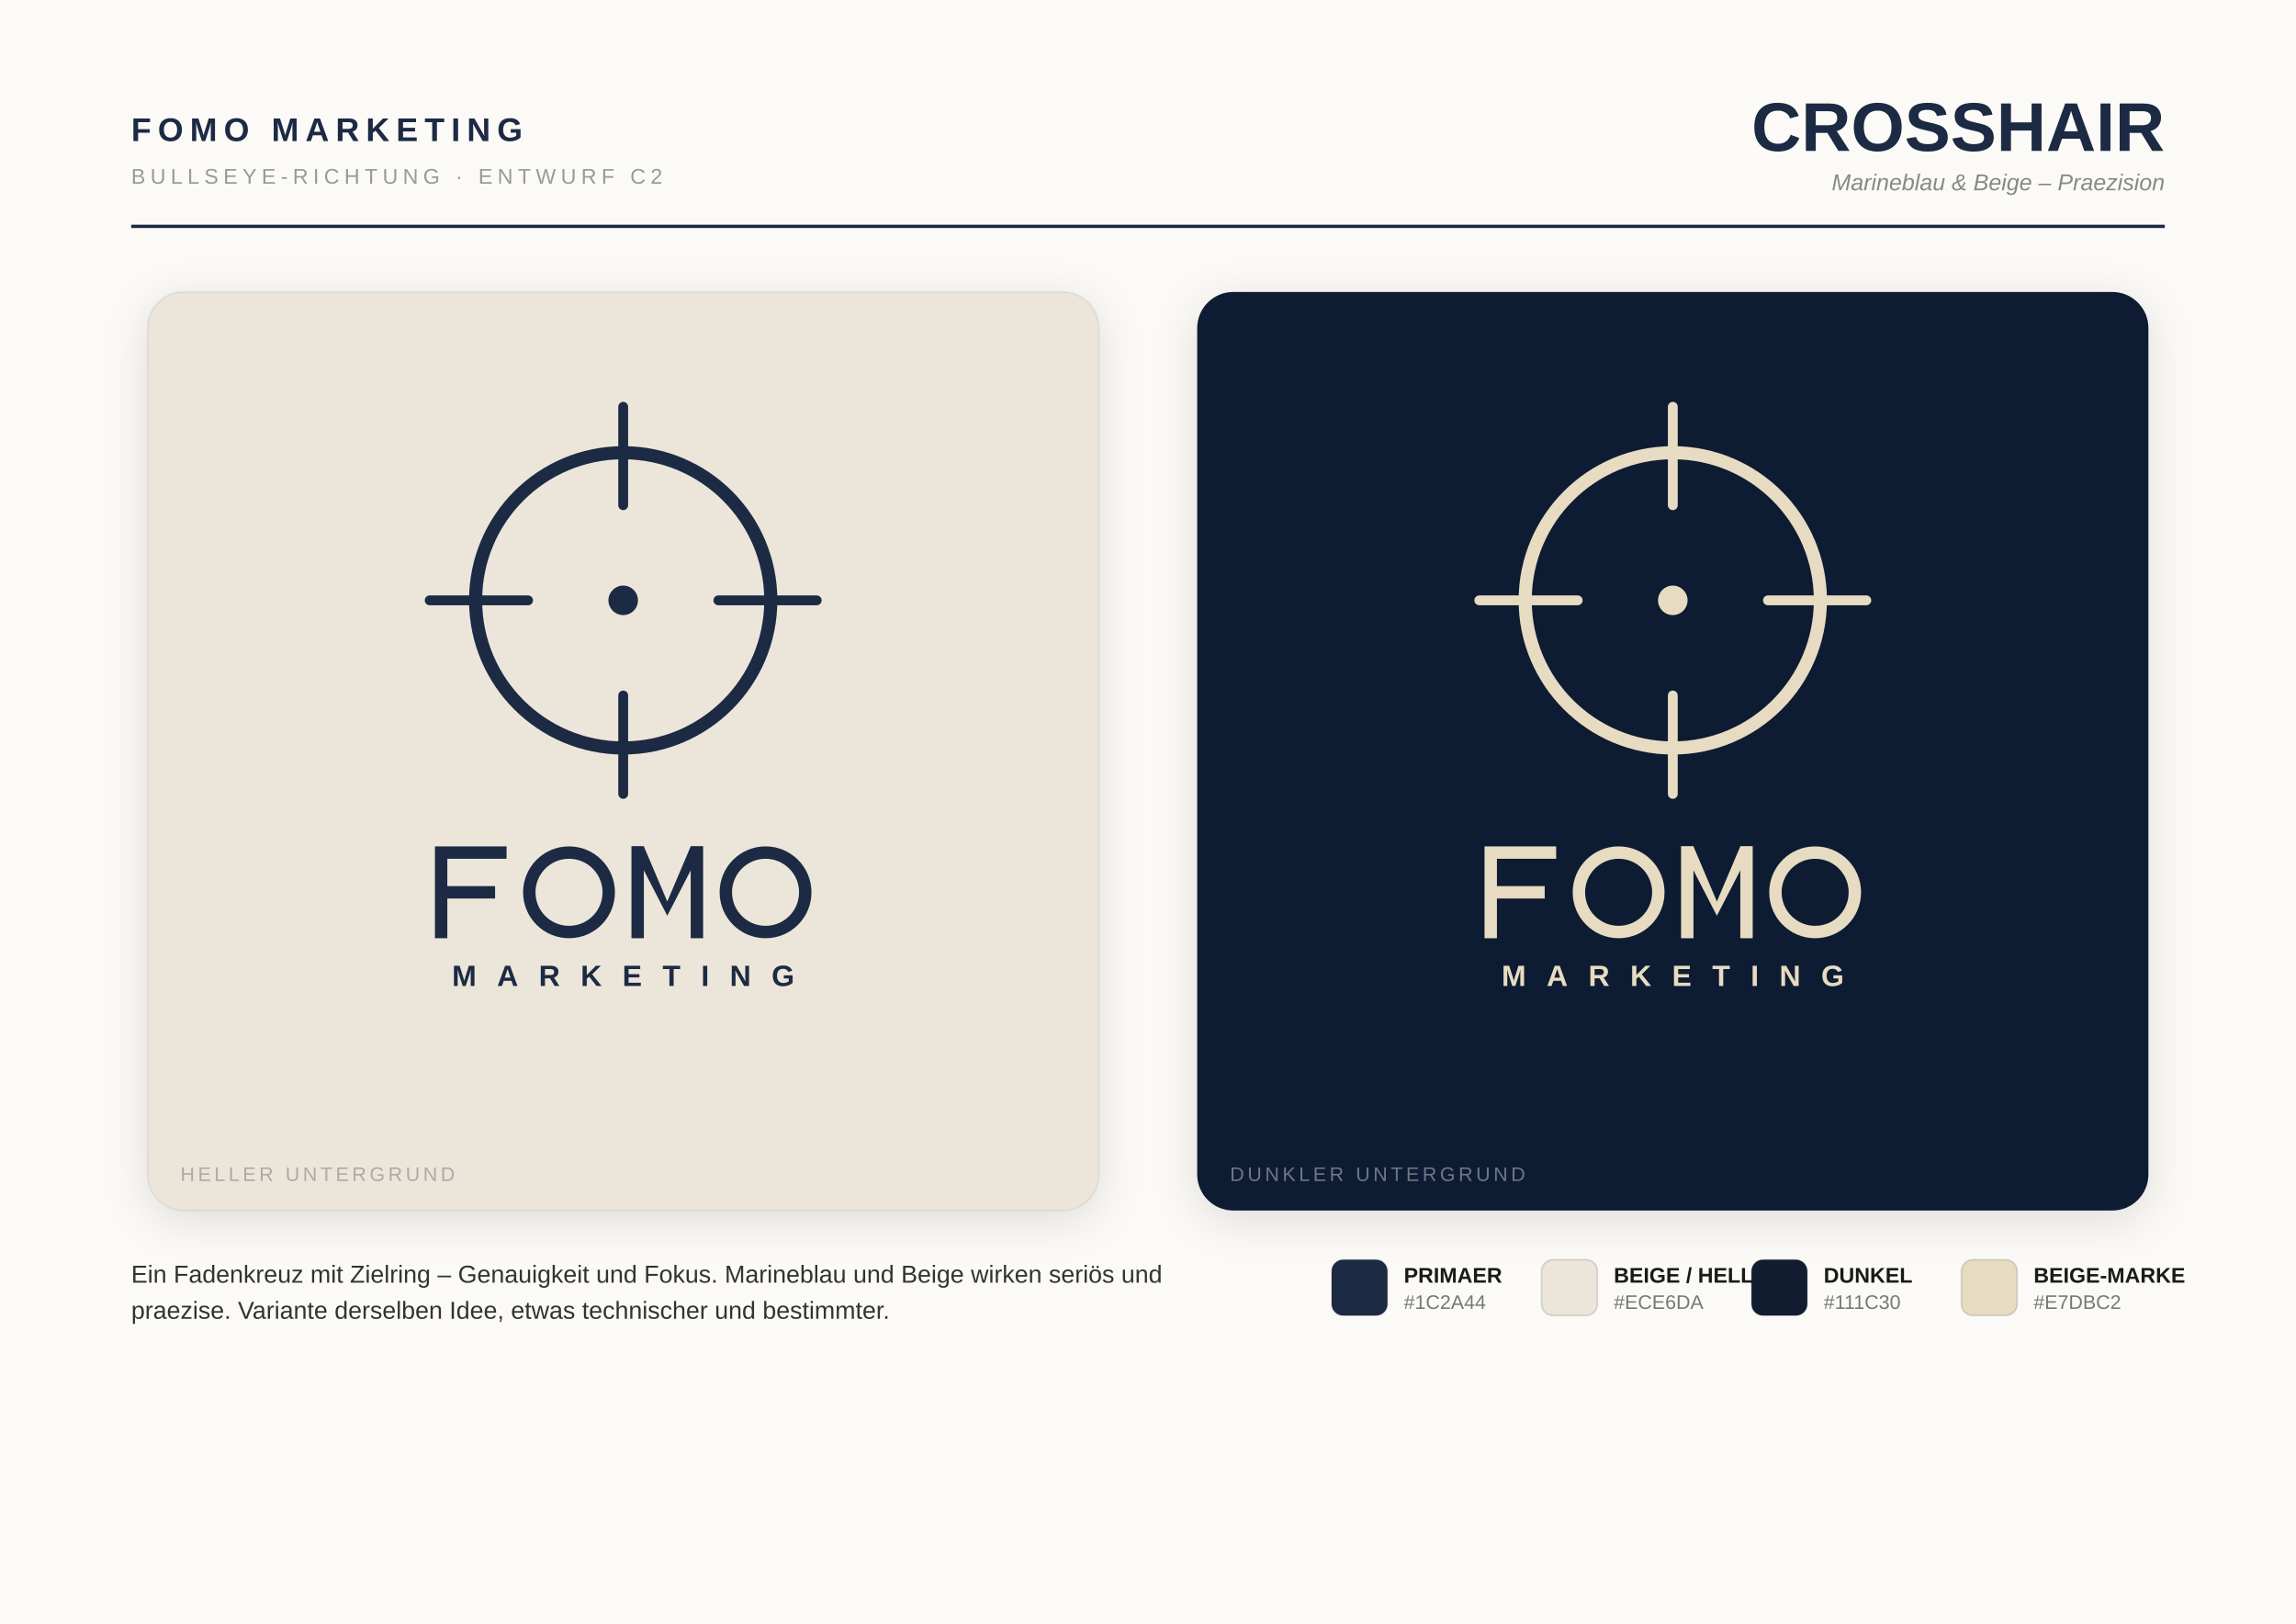
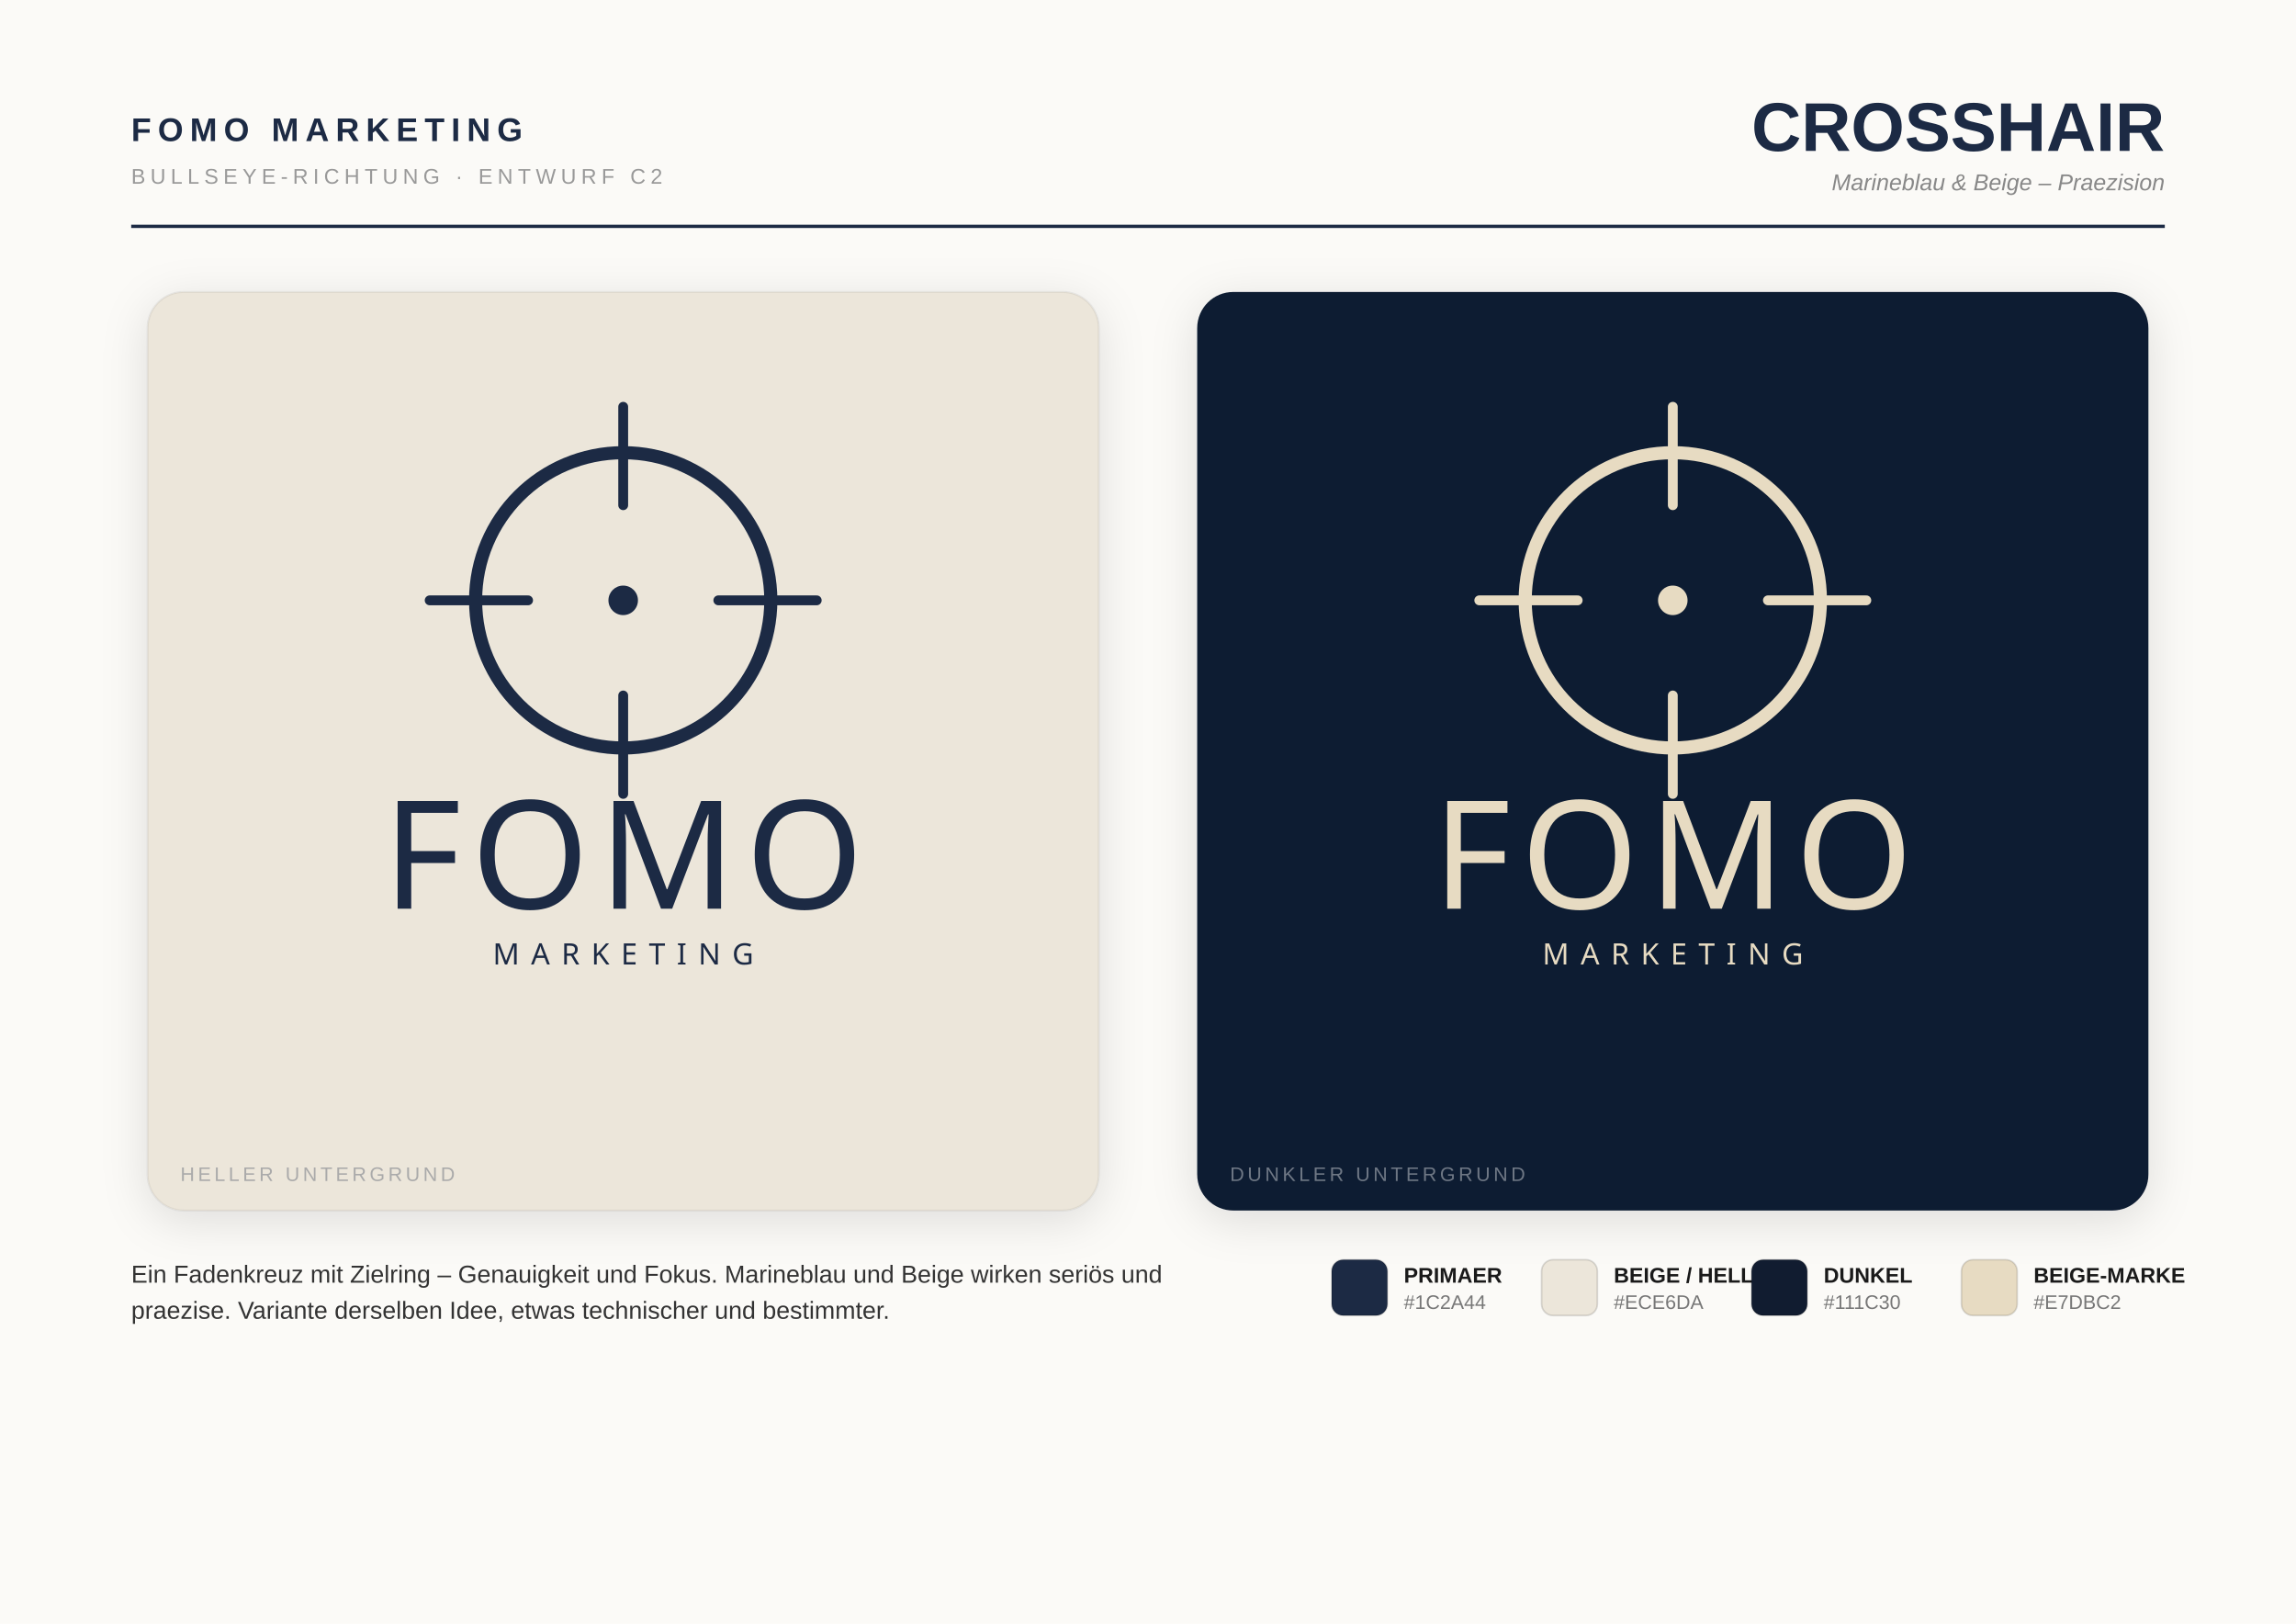
<svg xmlns="http://www.w3.org/2000/svg" width="1400" height="990" viewBox="0 0 1400 990">
  <defs>
    <filter id="soft" x="-20%" y="-20%" width="140%" height="140%">
      <feDropShadow dx="0" dy="6" stdDeviation="14" flood-color="#000" flood-opacity="0.12" />
    </filter>
  </defs>
  <rect width="1400" height="990" fill="#FBFAF7" />
  <text x="80" y="86" font-family="Liberation Sans, Arial, DejaVu Sans, sans-serif" font-size="20" font-weight="800" letter-spacing="4" fill="#1C2A44">FOMO MARKETING</text>
  <text x="80" y="112" font-family="Liberation Sans, Arial, DejaVu Sans, sans-serif" font-size="13" letter-spacing="3" fill="#999">BULLSEYE-RICHTUNG · ENTWURF C2</text>
  <text x="1320" y="92" font-family="Liberation Sans, Arial, DejaVu Sans, sans-serif" font-size="42" font-weight="800" text-anchor="end" fill="#1C2A44">CROSSHAIR</text>
  <text x="1320" y="116" font-family="Liberation Sans, Arial, DejaVu Sans, sans-serif" font-size="14" font-style="italic" text-anchor="end" fill="#888">Marineblau &amp; Beige – Praezision</text>
  <line x1="80" y1="138" x2="1320" y2="138" stroke="#1C2A44" stroke-width="2" />
  <rect x="90" y="178" width="580" height="560" rx="22" fill="#ECE6DA" stroke="#0000000f" stroke-width="1.2" filter="url(#soft)" />
  <rect x="730" y="178" width="580" height="560" rx="22" fill="#111C30" filter="url(#soft)" />
  <g transform="translate(380.0 366.0) scale(1.0) translate(-380.0 -458.0)">
    <circle cx="380.0" cy="458.0" r="90.0" fill="none" stroke="#1C2A44" stroke-width="8.0" />
    <circle cx="380.0" cy="458.0" r="9.0" fill="#1C2A44" />
    <line x1="380.0" y1="400.0" x2="380.0" y2="340.0" stroke="#1C2A44" stroke-width="6.0" stroke-linecap="round" />
    <line x1="438.0" y1="458.0" x2="498.0" y2="458.0" stroke="#1C2A44" stroke-width="6.0" stroke-linecap="round" />
    <line x1="380.0" y1="516.0" x2="380.0" y2="576.0" stroke="#1C2A44" stroke-width="6.0" stroke-linecap="round" />
    <line x1="322.0" y1="458.0" x2="262.0" y2="458.0" stroke="#1C2A44" stroke-width="6.0" stroke-linecap="round" />
  </g>
-   <path fill="none" stroke="#1C2A44" stroke-width="7.56" stroke-linecap="butt" stroke-linejoin="miter" stroke-miterlimit="8" d="M 268.98 516.00 L 268.98 572.00 M 268.98 519.78 L 308.88 519.78 M 268.98 544.00 L 301.89 544.00" />
-   <circle cx="346.96" cy="544.00" r="24.22" fill="none" stroke="#1C2A44" stroke-width="7.56" stroke-linecap="butt" stroke-linejoin="miter" stroke-miterlimit="8" />
-   <rect x="385.04" y="516.00" width="7.56" height="56.00" fill="#1C2A44" />
-   <rect x="421.16" y="516.00" width="7.56" height="56.00" fill="#1C2A44" />
-   <path fill="#1C2A44" d="M 385.04 516.00 L 392.60 516.00 L 406.88 549.60 L 421.16 516.00 L 428.72 516.00 L 406.88 558.29 Z" />
-   <circle cx="466.80" cy="544.00" r="24.22" fill="none" stroke="#1C2A44" stroke-width="7.56" stroke-linecap="butt" stroke-linejoin="miter" stroke-miterlimit="8" />
-   <text x="380.00" y="601.12" font-family="Liberation Sans, Arial, DejaVu Sans, sans-serif" font-size="17.92" font-weight="600" letter-spacing="12.54" text-anchor="middle" fill="#1C2A44">MARKETING</text>
+   <text x="380.0" y="554.0" font-family="Poppins SemiBold" font-size="92.0" letter-spacing="6.00" text-anchor="middle" fill="#1C2A44">FOMO</text>
+   <text x="380.0" y="588.0" font-family="Poppins Medium" font-size="18.0" letter-spacing="7.00" text-anchor="middle" fill="#1C2A44">MARKETING</text>
  <g transform="translate(1020.0 366.0) scale(1.0) translate(-1020.0 -458.0)">
    <circle cx="1020.0" cy="458.0" r="90.0" fill="none" stroke="#E7DBC2" stroke-width="8.0" />
    <circle cx="1020.0" cy="458.0" r="9.0" fill="#E7DBC2" />
    <line x1="1020.0" y1="400.0" x2="1020.0" y2="340.0" stroke="#E7DBC2" stroke-width="6.0" stroke-linecap="round" />
    <line x1="1078.0" y1="458.0" x2="1138.0" y2="458.0" stroke="#E7DBC2" stroke-width="6.0" stroke-linecap="round" />
    <line x1="1020.0" y1="516.0" x2="1020.0" y2="576.0" stroke="#E7DBC2" stroke-width="6.0" stroke-linecap="round" />
    <line x1="962.0" y1="458.0" x2="902.0" y2="458.0" stroke="#E7DBC2" stroke-width="6.0" stroke-linecap="round" />
  </g>
-   <path fill="none" stroke="#E7DBC2" stroke-width="7.56" stroke-linecap="butt" stroke-linejoin="miter" stroke-miterlimit="8" d="M 908.98 516.00 L 908.98 572.00 M 908.98 519.78 L 948.88 519.78 M 908.98 544.00 L 941.89 544.00" />
-   <circle cx="986.96" cy="544.00" r="24.22" fill="none" stroke="#E7DBC2" stroke-width="7.56" stroke-linecap="butt" stroke-linejoin="miter" stroke-miterlimit="8" />
-   <rect x="1025.04" y="516.00" width="7.56" height="56.00" fill="#E7DBC2" />
-   <rect x="1061.16" y="516.00" width="7.56" height="56.00" fill="#E7DBC2" />
-   <path fill="#E7DBC2" d="M 1025.04 516.00 L 1032.60 516.00 L 1046.88 549.60 L 1061.16 516.00 L 1068.72 516.00 L 1046.88 558.29 Z" />
-   <circle cx="1106.80" cy="544.00" r="24.22" fill="none" stroke="#E7DBC2" stroke-width="7.56" stroke-linecap="butt" stroke-linejoin="miter" stroke-miterlimit="8" />
-   <text x="1020.00" y="601.12" font-family="Liberation Sans, Arial, DejaVu Sans, sans-serif" font-size="17.92" font-weight="600" letter-spacing="12.54" text-anchor="middle" fill="#E7DBC2">MARKETING</text>
+   <text x="1020.0" y="554.0" font-family="Poppins SemiBold" font-size="92.0" letter-spacing="6.00" text-anchor="middle" fill="#E7DBC2">FOMO</text>
+   <text x="1020.0" y="588.0" font-family="Poppins Medium" font-size="18.0" letter-spacing="7.00" text-anchor="middle" fill="#E7DBC2">MARKETING</text>
  <text x="110" y="720" font-family="Liberation Sans, Arial, DejaVu Sans, sans-serif" font-size="12" letter-spacing="2" fill="#aaa">HELLER UNTERGRUND</text>
  <text x="750" y="720" font-family="Liberation Sans, Arial, DejaVu Sans, sans-serif" font-size="12" letter-spacing="2" fill="#ffffff66">DUNKLER UNTERGRUND</text>
  <text x="80" y="782" font-family="Liberation Sans, Arial, DejaVu Sans, sans-serif" font-size="15" fill="#333">Ein Fadenkreuz mit Zielring – Genauigkeit und Fokus. Marineblau und Beige wirken seriös und</text>
  <text x="80" y="804" font-family="Liberation Sans, Arial, DejaVu Sans, sans-serif" font-size="15" fill="#333">praezise. Variante derselben Idee, etwas technischer und bestimmter.</text>
  <rect x="812" y="768" width="34" height="34" rx="7" fill="#1C2A44" stroke="#00000022" stroke-width="1" />
  <text x="856" y="782" font-family="Liberation Sans, Arial, DejaVu Sans, sans-serif" font-size="13" font-weight="700" fill="#1a1a1a">PRIMAER</text>
  <text x="856" y="798" font-family="Liberation Sans, Arial, DejaVu Sans, sans-serif" font-size="12" fill="#777">#1C2A44</text>
  <rect x="940" y="768" width="34" height="34" rx="7" fill="#ECE6DA" stroke="#00000022" stroke-width="1" />
  <text x="984" y="782" font-family="Liberation Sans, Arial, DejaVu Sans, sans-serif" font-size="13" font-weight="700" fill="#1a1a1a">BEIGE / HELL</text>
  <text x="984" y="798" font-family="Liberation Sans, Arial, DejaVu Sans, sans-serif" font-size="12" fill="#777">#ECE6DA</text>
  <rect x="1068" y="768" width="34" height="34" rx="7" fill="#111C30" stroke="#00000022" stroke-width="1" />
  <text x="1112" y="782" font-family="Liberation Sans, Arial, DejaVu Sans, sans-serif" font-size="13" font-weight="700" fill="#1a1a1a">DUNKEL</text>
  <text x="1112" y="798" font-family="Liberation Sans, Arial, DejaVu Sans, sans-serif" font-size="12" fill="#777">#111C30</text>
  <rect x="1196" y="768" width="34" height="34" rx="7" fill="#E7DBC2" stroke="#00000022" stroke-width="1" />
  <text x="1240" y="782" font-family="Liberation Sans, Arial, DejaVu Sans, sans-serif" font-size="13" font-weight="700" fill="#1a1a1a">BEIGE-MARKE</text>
  <text x="1240" y="798" font-family="Liberation Sans, Arial, DejaVu Sans, sans-serif" font-size="12" fill="#777">#E7DBC2</text>
</svg>
